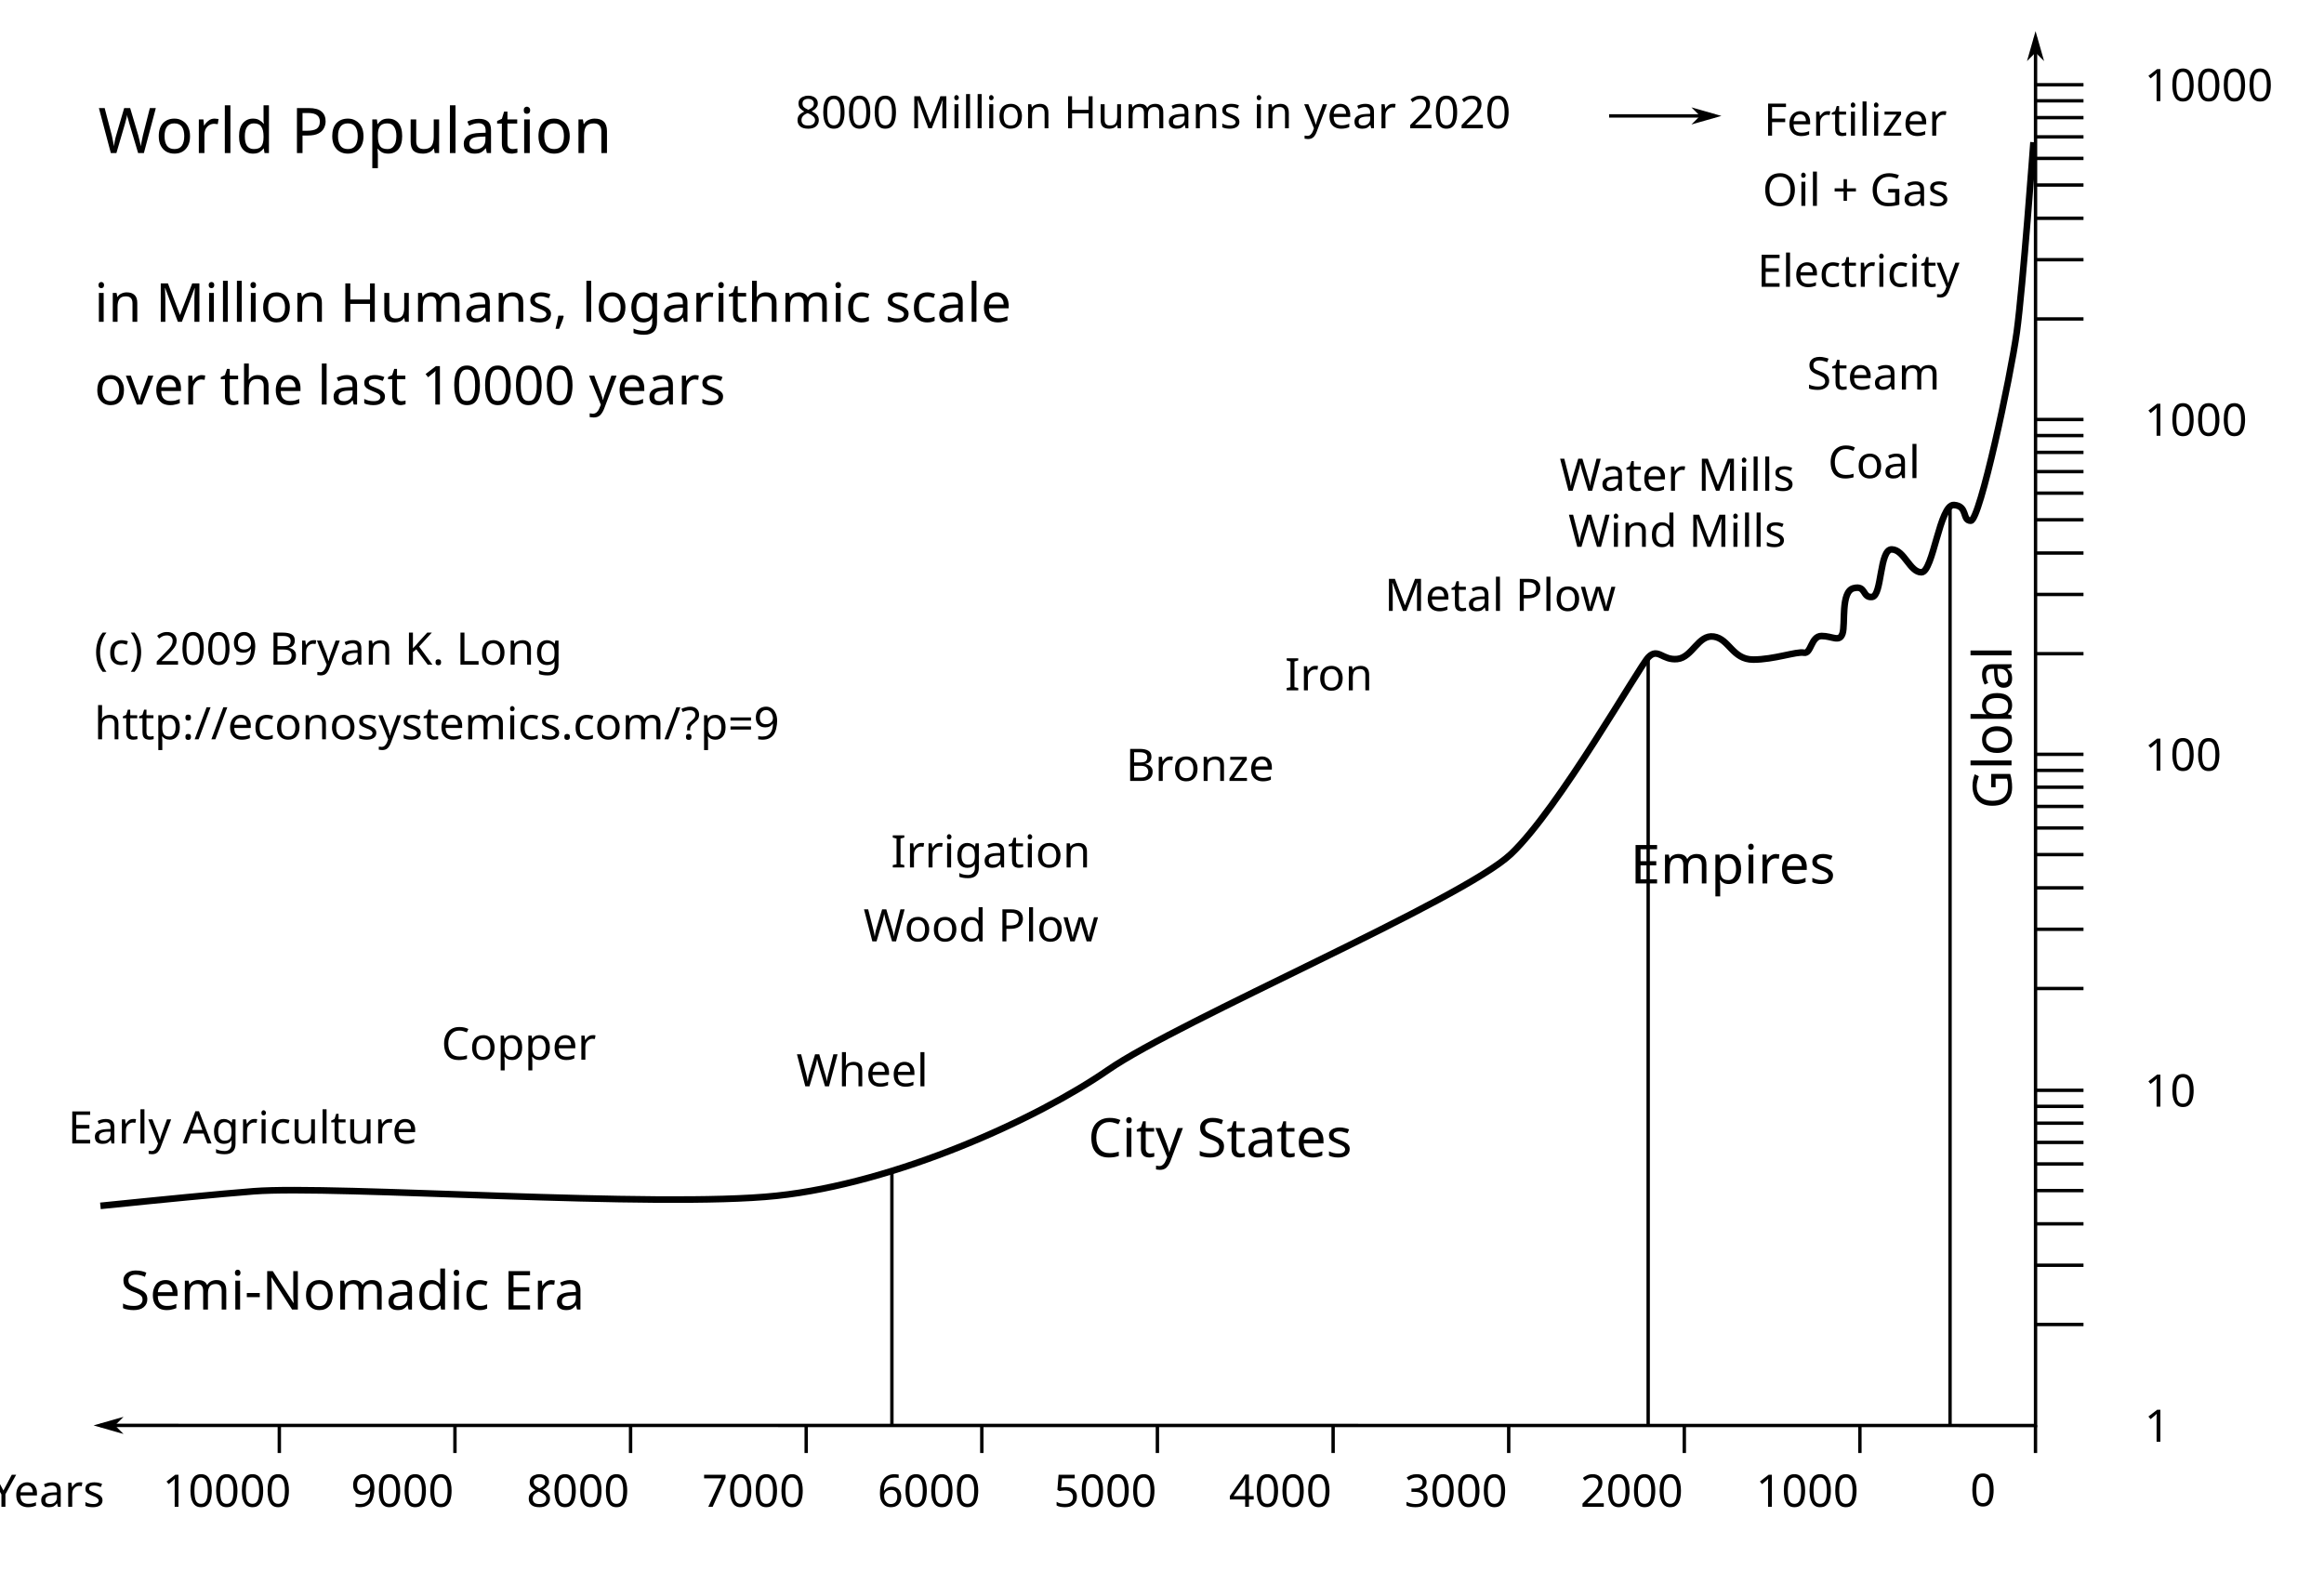
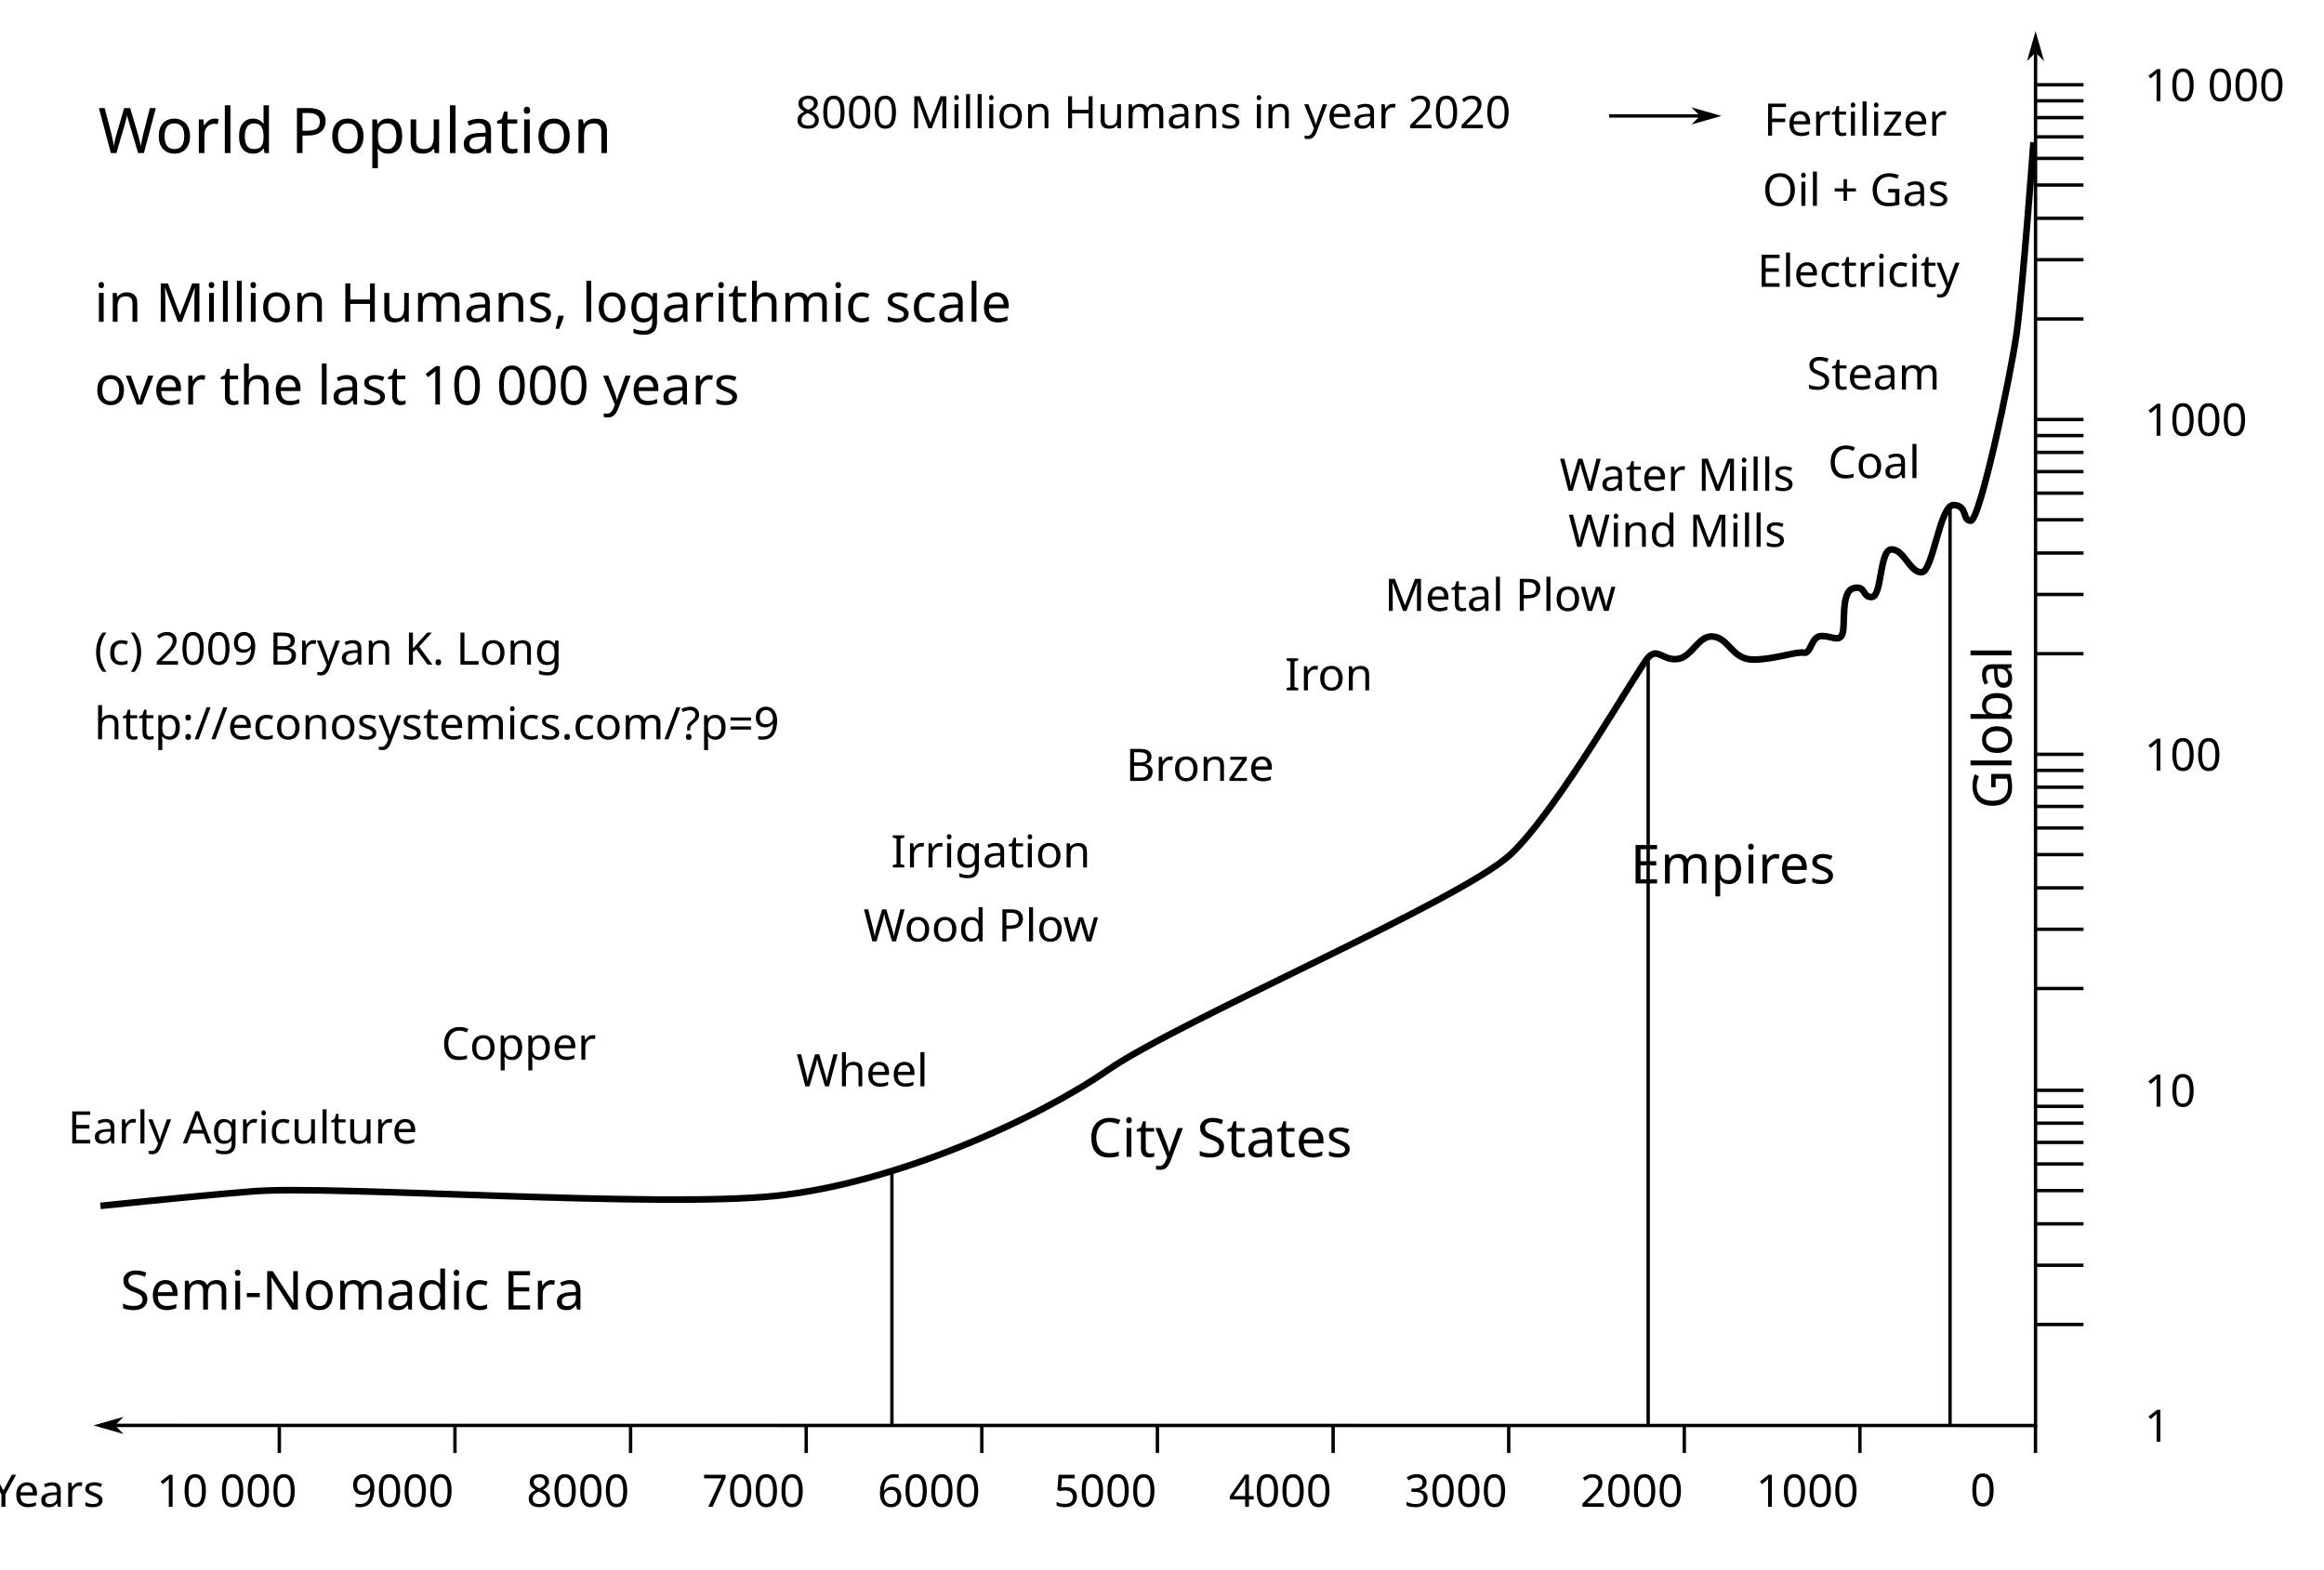
<svg xmlns="http://www.w3.org/2000/svg" version="1.1" viewBox="0 0 182.38 123.17">
  <description>based on http://econosystemics.com/?p=9</description>
  <defs>
    <marker id="Arrow1Mstart" overflow="visible" orient="auto">
      <path transform="matrix(.4 0 0 .4 4 0)" d="m0 0 5-5-17.5 5 17.5 5z" fill="context-stroke" fill-rule="evenodd" stroke="context-stroke" stroke-width="1pt" />
    </marker>
    <marker id="Arrow1Mend" overflow="visible" orient="auto">
      <path transform="matrix(-.4 0 0 -.4 -4 0)" d="m0 0 5-5-17.5 5 17.5 5z" fill="context-stroke" fill-rule="evenodd" stroke="context-stroke" stroke-width="1pt" />
    </marker>
  </defs>
  <g transform="translate(-20.087 -85.282)">
    <path d="m27.95 197.15 151.88 8e-3v-108.91" fill="none" marker-end="url(#Arrow1Mend)" marker-start="url(#Arrow1Mstart)" stroke="#000" stroke-width=".265px" />
    <path d="m27.967 179.92c4.698-0.481 9.43-0.946 12.031-1.146 6.391-0.492 31.661 1.349 41.037 0.355 9.377-0.993 20.433-6.014 26.023-9.886 5.59-3.872 27.816-13.35 31.601-16.932 3.785-3.582 10.042-14.69 10.794-15.455s1.091 0.272 2.267 0.146c1.177-0.125 1.642-1.941 2.859-1.759 1.217 0.181 1.465 1.807 3.101 1.805 1.636-1e-3 3.386-0.655 3.969-0.54 0.583 0.115 0.545-1.312 1.392-1.312 0.847 0 1.403 0.521 1.641-0.196 0.238-0.717-0.153-3.282 0.858-3.551 1.011-0.269 0.678 0.772 1.464 0.682 0.786-0.09 0.564-3.751 1.542-3.73 0.978 0.021 1.414 1.801 2.331 1.795 0.917-7e-3 1.427-5.357 2.547-5.281 1.12 0.076 0.622 1.234 1.326 1.234s3.125-11.29 3.607-14.805c0.482-3.515 1.312-14.903 1.312-14.903" fill="none" stroke="#000" stroke-width=".518" />
    <g transform="translate(-1.0876)" fill="none" stroke="#000" stroke-width=".265px">
      <path d="m180.92 189.23h3.761" />
      <path d="m180.92 184.58h3.761" />
      <path d="m180.92 181.33h3.761" />
      <path d="m180.92 178.72h3.761" />
      <path d="m180.92 176.63h3.761" />
      <path d="m180.92 174.94h3.761" />
      <path d="m180.92 173.43h3.761" />
      <path d="m180.92 172.11h3.761" />
      <path d="m180.92 170.85h3.761" />
      <g transform="translate(0 -26.368)">
        <path d="m180.92 189.23h3.761" />
        <path d="m180.92 184.58h3.761" />
        <path d="m180.92 181.33h3.761" />
        <path d="m180.92 178.72h3.761" />
        <path d="m180.92 176.63h3.761" />
        <path d="m180.92 174.94h3.761" />
        <path d="m180.92 173.43h3.761" />
        <path d="m180.92 172.11h3.761" />
        <path d="m180.92 170.85h3.761" />
      </g>
      <g transform="translate(0 -52.645)">
        <path d="m180.92 189.23h3.761" />
        <path d="m180.92 184.58h3.761" />
        <path d="m180.92 181.33h3.761" />
        <path d="m180.92 178.72h3.761" />
        <path d="m180.92 176.63h3.761" />
        <path d="m180.92 174.94h3.761" />
        <path d="m180.92 173.43h3.761" />
        <path d="m180.92 172.11h3.761" />
        <path d="m180.92 170.85h3.761" />
      </g>
      <g transform="translate(0 -78.917)">
        <path d="m180.92 189.23h3.761" />
        <path d="m180.92 184.58h3.761" />
        <path d="m180.92 181.33h3.761" />
        <path d="m180.92 178.72h3.761" />
        <path d="m180.92 176.63h3.761" />
        <path d="m180.92 174.94h3.761" />
        <path d="m180.92 173.43h3.761" />
        <path d="m180.92 172.11h3.761" />
        <path d="m180.92 170.85h3.761" />
      </g>
    </g>
    <path d="m173.12 125.03v72.122" fill="none" stroke="#000" stroke-width=".265px" />
    <path d="m149.43 136.89v60.26" fill="none" stroke="#000" stroke-width=".265px" />
    <g transform="translate(.27565)">
      <g transform="matrix(1 0 0 2.5604 0 -307.6)" fill="none" stroke="#000" stroke-width=".265px">
        <path d="m179.55 197.13v0.853" />
        <path d="m165.77 197.13v0.853" />
        <path d="m151.99 197.13v0.853" />
        <path d="m138.21 197.13v0.853" />
        <path d="m124.43 197.13v0.853" />
        <path d="m110.64 197.13v0.853" />
        <path d="m83.079 197.13v0.853" />
        <path d="m96.861 197.13v0.853" />
        <path d="m69.297 197.13v0.853" />
        <path d="m55.514 197.13v0.853" />
        <path d="m41.732 197.13v0.853" />
      </g>
      <g font-family="sans-serif" font-size="3.528px" stroke-width=".265" text-anchor="middle">
        <text x="179.556" y="203.486" text-align="center" style="line-height:1.25" xml:space="preserve">
          <tspan x="179.556" y="203.486" font-size="3.528px" stroke-width=".265">0</tspan>
        </text>
        <text x="165.773" y="203.536" text-align="center" style="line-height:1.25" xml:space="preserve">
          <tspan x="165.773" y="203.536" font-size="3.528px" stroke-width=".265">1000</tspan>
        </text>
        <text x="151.99" y="203.536" text-align="center" style="line-height:1.25" xml:space="preserve">
          <tspan x="151.99" y="203.536" font-size="3.528px" stroke-width=".265">2000</tspan>
        </text>
        <text x="138.196" y="203.536" text-align="center" style="line-height:1.25" xml:space="preserve">
          <tspan x="138.196" y="203.536" font-size="3.528px" stroke-width=".265">3000</tspan>
        </text>
        <text x="124.408" y="203.536" text-align="center" style="line-height:1.25" xml:space="preserve">
          <tspan x="124.408" y="203.536" font-size="3.528px" stroke-width=".265">4000</tspan>
        </text>
        <text x="110.674" y="203.536" text-align="center" style="line-height:1.25" xml:space="preserve">
          <tspan x="110.674" y="203.536" font-size="3.528px" stroke-width=".265">5000</tspan>
        </text>
        <text x="96.842" y="203.536" text-align="center" style="line-height:1.25" xml:space="preserve">
          <tspan x="96.842" y="203.536" font-size="3.528px" stroke-width=".265">6000</tspan>
        </text>
        <text x="83.073" y="203.536" text-align="center" style="line-height:1.25" xml:space="preserve">
          <tspan x="83.073" y="203.536" font-size="3.528px" stroke-width=".265">7000</tspan>
        </text>
        <text x="69.297" y="203.536" text-align="center" style="line-height:1.25" xml:space="preserve">
          <tspan x="69.297" y="203.536" font-size="3.528px" stroke-width=".265">8000</tspan>
        </text>
        <text x="55.514" y="203.536" text-align="center" style="line-height:1.25" xml:space="preserve">
          <tspan x="55.514" y="203.536" font-size="3.528px" stroke-width=".265">9000</tspan>
        </text>
        <text x="41.738" y="203.536" text-align="center" style="line-height:1.25" xml:space="preserve">
-           <tspan x="41.738" y="203.536" font-size="3.528px" stroke-width=".265">10000</tspan>
+           <tspan x="41.738" y="203.536" font-size="3.528px" stroke-width=".265">10 000</tspan>
        </text>
      </g>
    </g>
    <g font-family="sans-serif" stroke-width=".265" text-anchor="middle">
      <g font-size="3.528px">
        <text x="188.374" y="198.439" text-align="center" style="line-height:1.25" xml:space="preserve">
          <tspan x="188.374" y="198.439" font-size="3.528px" stroke-width=".265" text-align="start" text-anchor="start">1</tspan>
        </text>
        <text x="188.374" y="172.133" text-align="center" style="line-height:1.25" xml:space="preserve">
          <tspan x="188.374" y="172.133" font-size="3.528px" stroke-width=".265" text-align="start" text-anchor="start">10</tspan>
        </text>
        <text x="188.374" y="145.765" text-align="center" style="line-height:1.25" xml:space="preserve">
          <tspan x="188.374" y="145.765" font-size="3.528px" stroke-width=".265" text-align="start" text-anchor="start">100</tspan>
        </text>
        <text x="188.374" y="119.487" text-align="center" style="line-height:1.25" xml:space="preserve">
          <tspan x="188.374" y="119.487" font-size="3.528px" stroke-width=".265" text-align="start" text-anchor="start">1000</tspan>
        </text>
        <text x="188.374" y="93.216" text-align="center" style="line-height:1.25" xml:space="preserve">
-           <tspan x="188.374" y="93.216" font-size="3.528px" stroke-width=".265" text-align="start" text-anchor="start">10000</tspan>
+           <tspan x="188.374" y="93.216" font-size="3.528px" stroke-width=".265" text-align="start" text-anchor="start">10 000</tspan>
        </text>
        <text x="27.95" y="203.536" text-align="center" style="line-height:1.25" xml:space="preserve">
          <tspan x="27.95" y="203.536" font-size="3.528px" stroke-width=".265">Years</tspan>
        </text>
      </g>
      <text x="27.786" y="97.293" font-size="4.939px" text-align="center" style="line-height:1.25" xml:space="preserve">
        <tspan x="27.786" y="97.293" font-size="4.939px" stroke-width=".265" text-align="start" text-anchor="start">World Population</tspan>
      </text>
      <text x="27.488" y="110.538" font-size="4.233px" text-align="center" style="line-height:1.25" xml:space="preserve">
        <tspan x="27.488" y="110.538" font-size="4.233px" stroke-width=".265" text-align="start" text-anchor="start">in Million Humans, logarithmic scale</tspan>
      </text>
      <text x="27.488" y="117.029" font-size="4.233px" text-align="center" style="line-height:1.25" xml:space="preserve">
-         <tspan x="27.488" y="117.029" font-size="4.233px" stroke-width=".265" text-align="start" text-anchor="start">over the last 10000 years</tspan>
+         <tspan x="27.488" y="117.029" font-size="4.233px" stroke-width=".265" text-align="start" text-anchor="start">over the last 10 000 years</tspan>
      </text>
      <text x="27.488" y="137.448" font-size="3.528px" text-align="center" style="line-height:1.25" xml:space="preserve">
        <tspan x="27.488" y="137.448" font-size="3.528px" stroke-width=".265" text-align="start" text-anchor="start">(c) 2009 Bryan K. Long</tspan>
      </text>
      <text x="27.488" y="143.307" font-size="3.528px" text-align="center" style="line-height:1.25" xml:space="preserve">
        <tspan x="27.488" y="143.307" font-size="3.528px" stroke-width=".265" text-align="start" text-anchor="start">http://econosystemics.com/?p=9</tspan>
      </text>
    </g>
    <g transform="translate(-21.936)">
      <text x="135.723" y="95.352" font-family="sans-serif" font-size="3.528px" stroke-width=".265" text-align="center" text-anchor="middle" style="line-height:1.25" xml:space="preserve">
        <tspan x="135.723" y="95.352" font-size="3.528px" stroke-width=".265">8000 Million Humans in year 2020</tspan>
      </text>
      <path d="m168.3 94.379h8.293" fill="none" marker-end="url(#Arrow1Mend)" stroke="#000" stroke-width=".265px" />
    </g>
    <g font-family="sans-serif" font-size="4.233px" stroke-width=".265" text-anchor="middle">
      <text x="51.605" y="188.055" text-align="center" style="line-height:1.25" xml:space="preserve">
        <tspan x="51.605" y="188.055" font-size="4.233px" stroke-width=".265">Semi-Nomadic Era</tspan>
      </text>
      <text x="119.681" y="176.08" text-align="center" style="line-height:1.25" xml:space="preserve">
        <tspan x="119.681" y="176.08" font-size="4.233px" stroke-width=".265">City States</tspan>
      </text>
      <text x="159.931" y="154.618" text-align="center" style="line-height:1.25" xml:space="preserve">
        <tspan x="159.931" y="154.618" font-size="4.233px" stroke-width=".265">Empires</tspan>
      </text>
      <text transform="rotate(-90)" x="-138.529" y="177.949" text-align="center" style="line-height:1.25" xml:space="preserve">
        <tspan x="-138.529" y="177.949" font-size="4.233px" stroke-width=".265">Global</tspan>
      </text>
    </g>
    <path d="m90.08 177.21v19.942" fill="none" stroke="#000" stroke-width=".265px" />
    <g font-family="sans-serif" font-size="3.528px" stroke-width=".265" text-anchor="middle">
      <text x="42.34" y="175.021" text-align="center" style="line-height:1.25" xml:space="preserve">
        <tspan x="42.34" y="175.021" font-size="3.528px" stroke-width=".265">Early Agriculture</tspan>
      </text>
      <text x="64.003" y="168.443" text-align="center" style="line-height:1.25" xml:space="preserve">
        <tspan x="64.003" y="168.443" font-size="3.528px" stroke-width=".265">Copper</tspan>
      </text>
      <text x="90.967" y="170.537" text-align="center" style="line-height:1.25" xml:space="preserve">
        <tspan x="90.967" y="170.537" font-size="3.528px" stroke-width=".265">Wheel</tspan>
      </text>
      <text x="101.053" y="153.357" text-align="center" style="line-height:1.25" xml:space="preserve">
        <tspan x="101.053" y="153.357" font-size="3.528px" stroke-width=".265">Irrigation</tspan>
      </text>
      <text x="100.277" y="159.167" text-align="center" style="line-height:1.25" xml:space="preserve">
        <tspan x="100.277" y="159.167" font-size="3.528px" stroke-width=".265">Wood Plow</tspan>
      </text>
      <text x="117.464" y="146.567" text-align="center" style="line-height:1.25" xml:space="preserve">
        <tspan x="117.464" y="146.567" font-size="3.528px" stroke-width=".265">Bronze</tspan>
      </text>
      <text x="127.579" y="139.464" text-align="center" style="line-height:1.25" xml:space="preserve">
        <tspan x="127.579" y="139.464" font-size="3.528px" stroke-width=".265">Iron</tspan>
      </text>
      <text x="141.027" y="133.228" text-align="center" style="line-height:1.25" xml:space="preserve">
        <tspan x="141.027" y="133.228" font-size="3.528px" stroke-width=".265">Metal Plow</tspan>
      </text>
      <text x="154.905" y="123.794" text-align="center" style="line-height:1.25" xml:space="preserve">
        <tspan x="154.905" y="123.794" font-size="3.528px" stroke-width=".265">Water Mills</tspan>
      </text>
      <text x="154.912" y="128.199" text-align="center" style="line-height:1.25" xml:space="preserve">
        <tspan x="154.912" y="128.199" font-size="3.528px" stroke-width=".265">Wind Mills</tspan>
      </text>
      <text x="170.368" y="122.803" text-align="center" style="line-height:1.25" xml:space="preserve">
        <tspan x="170.368" y="122.803" font-size="3.528px" stroke-width=".265">Coal</tspan>
      </text>
      <text x="170.317" y="115.854" text-align="center" style="line-height:1.25" xml:space="preserve">
        <tspan x="170.317" y="115.854" font-size="3.528px" stroke-width=".265">Steam</tspan>
      </text>
      <text x="169.137" y="107.788" text-align="center" style="line-height:1.25" xml:space="preserve">
        <tspan x="169.137" y="107.788" font-size="3.528px" stroke-width=".265">Electricity</tspan>
      </text>
      <text x="168.943" y="101.434" text-align="center" style="line-height:1.25" xml:space="preserve">
        <tspan x="168.943" y="101.434" font-size="3.528px" stroke-width=".265">Oil + Gas</tspan>
      </text>
      <text x="168.901" y="95.93" text-align="center" style="line-height:1.25" xml:space="preserve">
        <tspan x="168.901" y="95.93" font-size="3.528px" stroke-width=".265">Fertilizer</tspan>
      </text>
    </g>
  </g>
</svg>
